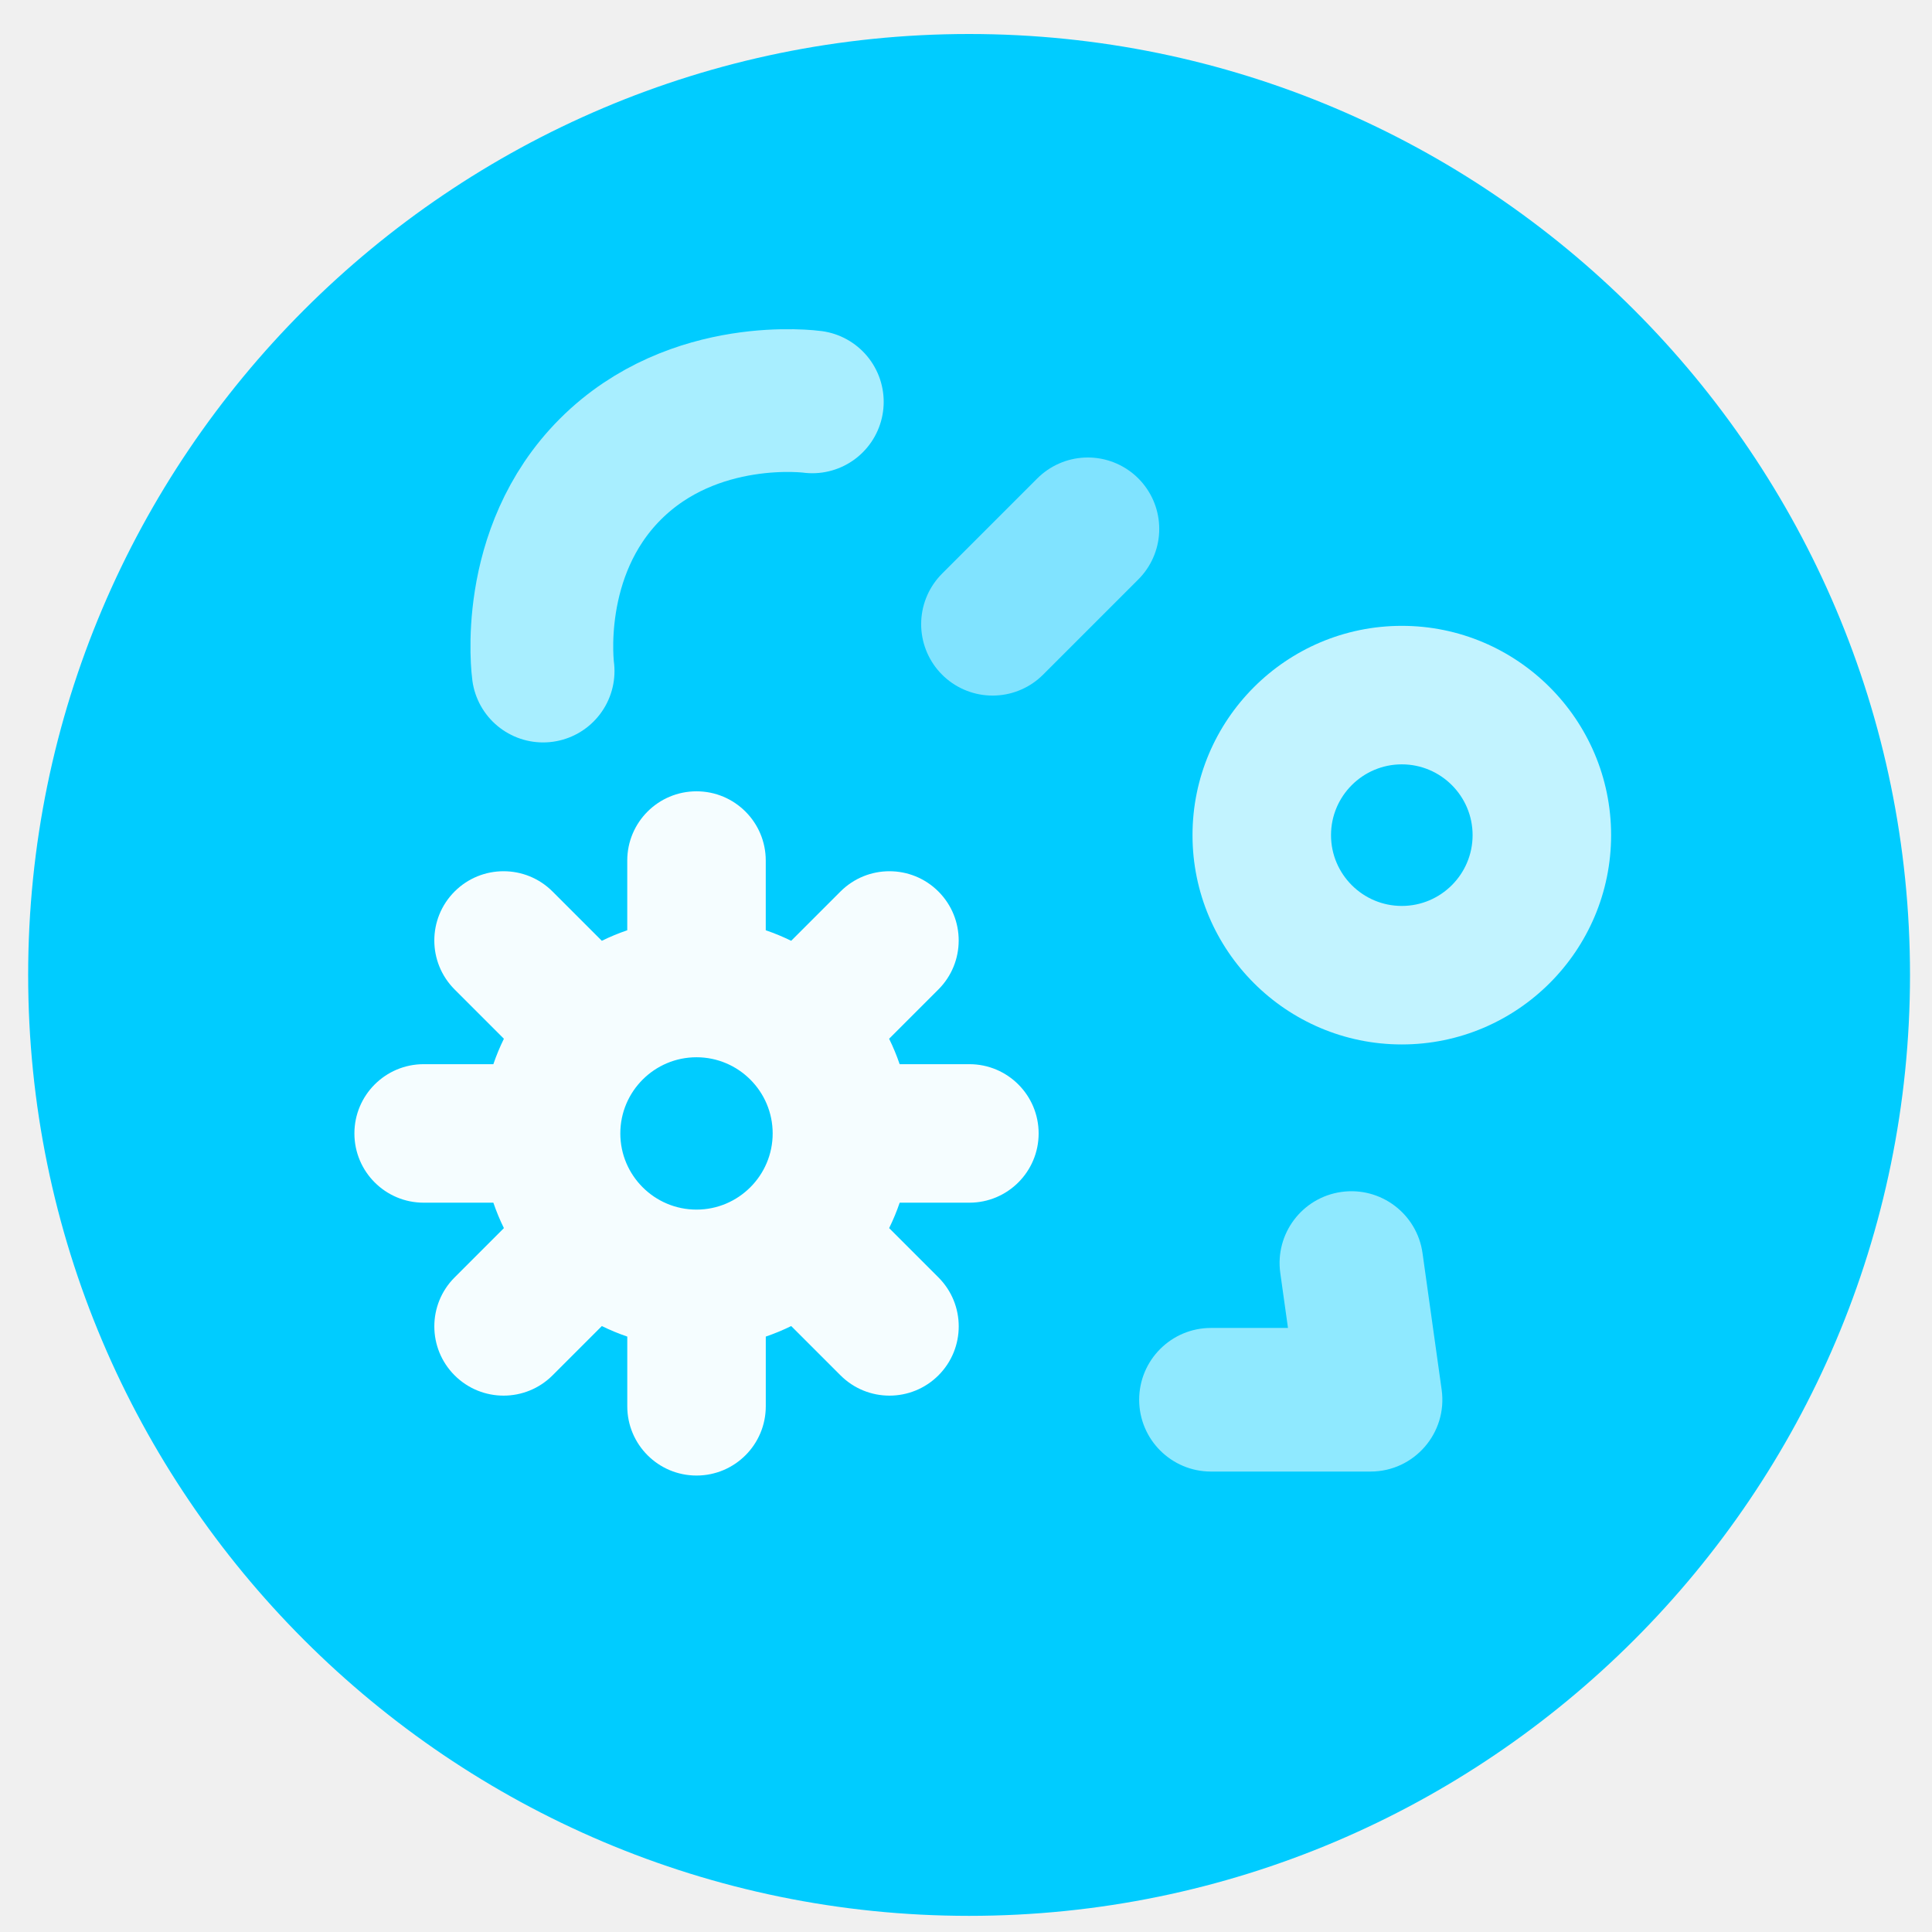
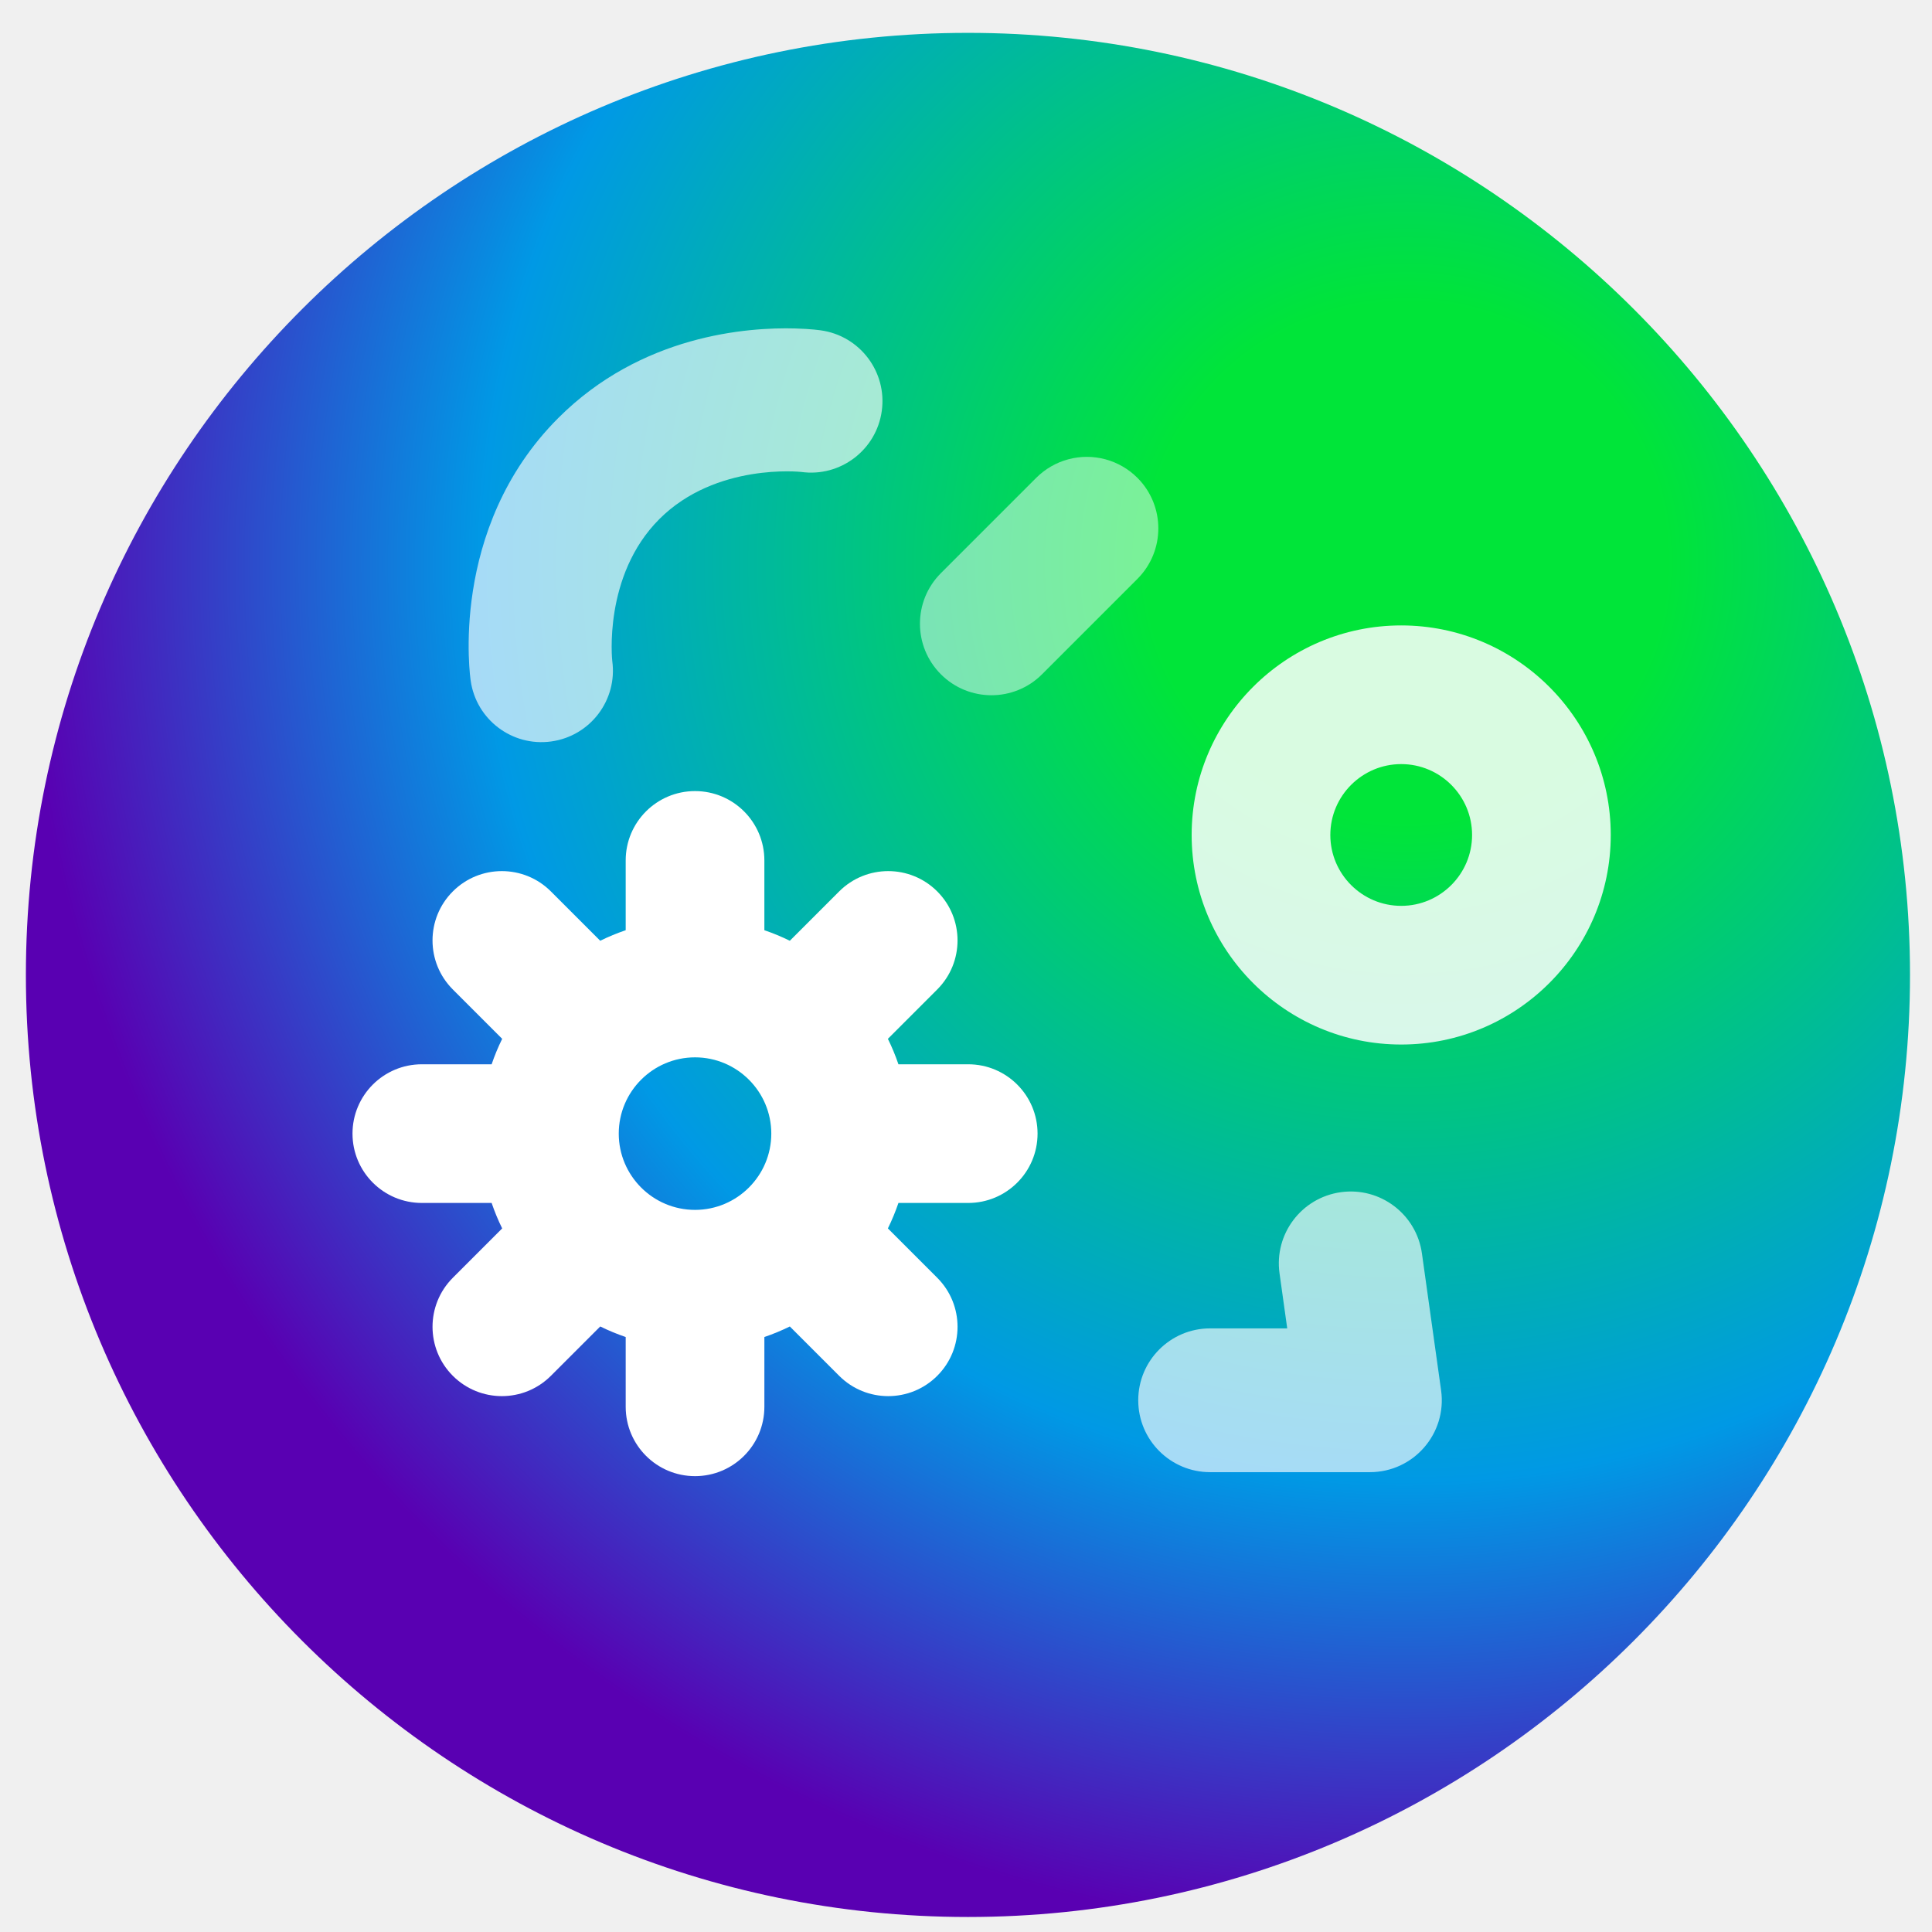
- <svg xmlns="http://www.w3.org/2000/svg" width="230" height="230" viewBox="0 0 60.854 60.854" version="1.1" id="svg5" xml:space="preserve">
+ <svg xmlns="http://www.w3.org/2000/svg" xmlns:xlink="http://www.w3.org/1999/xlink" width="230" height="230" viewBox="0 0 60.854 60.854" version="1.1" id="svg5" xml:space="preserve">
  <defs id="defs2">
+     <radialGradient id="radialGradient269" cx="77.121" cy="66.694" r="76.184" gradientTransform="rotate(-3.714,-608.323,2.714)" gradientUnits="userSpaceOnUse">
+       <stop offset="0.189" stop-color="#ce93d8" id="stop267" style="stop-color:#00e539;stop-opacity:1;" />
+       <stop offset="0.669" stop-color="#ce93d8" id="stop268" style="stop-color:#0099e5;stop-opacity:1;" />
+       <stop offset="1" stop-color="#ab47bc" id="stop269" style="stop-color:#5900b2;stop-opacity:1;" />
+     </radialGradient>
    <style id="style6568">.cls-1{fill:none;}.cls-2{clip-path:url(#clip-path);}</style>
    <style id="style6568-5">.cls-1{fill:none;}.cls-2{clip-path:url(#clip-path);}</style>
    <style id="style6568-9">.cls-1{fill:none;}.cls-2{clip-path:url(#clip-path);}</style>
    <style id="style22571">.cls-1{fill:#84d0f7;}.cls-2{fill:#aa392d;}.cls-3{fill:#7c211a;}.cls-4{fill:#e59973;}.cls-5{fill:#2d2d2d;}.cls-6{opacity:0.2;}.cls-7{opacity:0.3;}</style>
    <style id="style23309">
      .cls-1 {
        fill: none;
      }
    </style>
    <style id="style6568-7">.cls-1{fill:none;}.cls-2{clip-path:url(#clip-path);}</style>
    <style id="style6568-5-5">.cls-1{fill:none;}.cls-2{clip-path:url(#clip-path);}</style>
    <style id="style6568-9-3">.cls-1{fill:none;}.cls-2{clip-path:url(#clip-path);}</style>
    <style id="style22571-5">.cls-1{fill:#84d0f7;}.cls-2{fill:#aa392d;}.cls-3{fill:#7c211a;}.cls-4{fill:#e59973;}.cls-5{fill:#2d2d2d;}.cls-6{opacity:0.2;}.cls-7{opacity:0.3;}</style>
    <style id="style23309-6">
      .cls-1 {
        fill: none;
      }
    </style>
    <style id="style1-9">
      .cls-1 {
        fill: none;
      }
    </style>
    <style id="style1-8">.cls-1{fill:none;stroke:#020202;stroke-miterlimit:10;stroke-width:1.83px;}</style>
+     <radialGradient xlink:href="#radialGradient269" id="radialGradient70" cx="-900.037" cy="11331.435" fx="-900.037" fy="11331.435" r="192.017" gradientTransform="matrix(1.442056,-0.265134,0.2636464,1.433965,-2579.511,-5165.878)" gradientUnits="userSpaceOnUse" />
+     <radialGradient xlink:href="#radialGradient269" id="radialGradient229" gradientUnits="userSpaceOnUse" gradientTransform="matrix(1.442056,-0.265134,0.2636464,1.433965,-494.243,-5185.942)" cx="-900.037" cy="11331.435" fx="-900.037" fy="11331.435" r="192.017" />
  </defs>
  <g id="layer1" transform="translate(-1289.856,-1057.228)">
    <g id="g241" transform="matrix(0.3733826,0,0,0.3733826,169.4065,-936.3362)">
-       <path style="fill:#00ccff;fill-opacity:1;stroke-width:0.31" d="m 3082.558,5342.068 c -43.767,0 -79.375,35.607 -79.375,79.375 0,43.767 35.608,79.375 79.375,79.375 43.768,0 79.375,-35.608 79.375,-79.375 0,-43.768 -35.607,-79.375 -79.375,-79.375 z" id="path163" />
-       <path d="m 3069.333,5373.099 c 0,0 -9.979,-1.376 -17.032,5.677 -7.053,7.053 -5.677,17.032 -5.677,17.032" stroke="#1c274c" stroke-width="12.043" stroke-linecap="round" id="path165" style="fill:none;stroke:#a8eeff;stroke-opacity:1" />
-       <path d="m 3084.54,5391.852 8.034,-8.034" stroke="#1c274c" stroke-width="12.051" stroke-linecap="round" id="path166" style="fill:none;fill-opacity:1;stroke:#80e3ff;stroke-opacity:1" />
-       <path d="m 3082.581,5428.972 h -5.88 c -0.252,-0.737 -0.548,-1.454 -0.889,-2.145 l 4.159,-4.159 c 2.281,-2.281 2.281,-5.98 0,-8.262 -2.281,-2.281 -5.98,-2.281 -8.262,0 l -4.158,4.158 c -0.691,-0.341 -1.408,-0.637 -2.145,-0.889 v -5.88 c 0,-3.227 -2.616,-5.842 -5.842,-5.842 -3.227,0 -5.842,2.616 -5.842,5.842 v 5.88 c -0.737,0.252 -1.454,0.548 -2.145,0.889 l -4.158,-4.158 c -2.281,-2.281 -5.981,-2.281 -8.262,0 -2.281,2.281 -2.281,5.98 0,8.262 l 4.159,4.159 c -0.341,0.692 -0.637,1.408 -0.889,2.145 h -5.88 c -3.226,0 -5.842,2.616 -5.842,5.842 0,3.227 2.616,5.842 5.842,5.842 h 5.88 c 0.252,0.737 0.548,1.454 0.889,2.145 l -4.158,4.159 c -2.281,2.281 -2.281,5.98 0,8.262 2.282,2.281 5.981,2.281 8.262,0 l 4.159,-4.159 c 0.691,0.341 1.408,0.637 2.145,0.889 v 5.88 c 0,3.227 2.616,5.842 5.842,5.842 3.226,0 5.842,-2.616 5.842,-5.842 v -5.88 c 0.737,-0.252 1.454,-0.548 2.145,-0.889 l 4.159,4.159 c 2.281,2.281 5.98,2.281 8.262,0 2.281,-2.281 2.281,-5.98 0,-8.262 l -4.159,-4.159 c 0.341,-0.692 0.637,-1.408 0.889,-2.145 h 5.88 c 3.227,0 5.842,-2.616 5.842,-5.842 0,-3.226 -2.616,-5.842 -5.842,-5.842 z m -23.018,12.268 c -3.543,0 -6.426,-2.883 -6.426,-6.426 0,-3.543 2.883,-6.426 6.426,-6.426 3.543,0 6.426,2.883 6.426,6.426 0,3.543 -2.883,6.426 -6.426,6.426 z" id="path167" style="fill:#f5fdff;fill-opacity:1;stroke-width:0.31" />
-       <path d="m 3119.062,5391.995 c -9.736,0 -17.656,7.921 -17.656,17.656 0,9.736 7.92,17.656 17.656,17.656 9.736,0 17.656,-7.92 17.656,-17.656 0,-9.736 -7.92,-17.656 -17.656,-17.656 z m 0,23.628 c -3.293,0 -5.972,-2.679 -5.972,-5.972 0,-3.293 2.679,-5.972 5.972,-5.972 3.293,0 5.972,2.679 5.972,5.972 0,3.293 -2.679,5.972 -5.972,5.972 z" id="path168" style="fill:#c2f3ff;fill-opacity:1;stroke-width:0.31" />
-       <path d="m 3120.809,5444.908 c -0.464,-3.313 -3.528,-5.624 -6.839,-5.159 -3.313,0.464 -5.622,3.526 -5.159,6.839 l 0.649,4.635 h -6.496 c -3.345,0 -6.057,2.712 -6.057,6.057 0,3.345 2.712,6.057 6.057,6.057 h 13.461 c 3.68,0 6.508,-3.259 5.999,-6.898 z" id="path169" style="fill:#8fe9ff;fill-opacity:1;stroke-width:0.321" />
+       <g id="g32-3" transform="matrix(0.4138741,0,0,0.4138741,3487.765,700.9366)">
+         <path style="fill:url(#radialGradient70);fill-opacity:1;stroke-width:0.75" d="m -979.29,11213.64 c -105.878,0 -192.017,86.139 -192.017,192.017 0,105.879 86.138,192.017 192.017,192.017 105.879,0 192.017,-86.138 192.017,-192.017 0,-105.878 -86.138,-192.017 -192.017,-192.017 z" id="path163-7-2-1" />
+         <path style="baseline-shift:baseline;display:inline;overflow:visible;opacity:1;vector-effect:none;fill:#ffffff;fill-opacity:0.65;stroke-linecap:round;enable-background:accumulate;stop-color:#000000;stop-opacity:1" d="m -1014.475,11273.891 c -9.751,-0.271 -31.37,1.305 -48.312,18.248 -22.59,22.59 -17.863,53.494 -17.863,53.494 a 14.567,14.567 0 0 0 16.42,12.439 14.567,14.567 0 0 0 12.441,-16.42 c 0,0 -1.932,-17.376 9.604,-28.912 11.535,-11.535 28.912,-9.603 28.912,-9.603 a 14.567,14.567 0 0 0 16.422,-12.442 14.567,14.567 0 0 0 -12.441,-16.42 c 0,0 -1.931,-0.294 -5.182,-0.384 z" id="path165-6-2-9" />
+         <path style="baseline-shift:baseline;display:inline;overflow:visible;opacity:1;vector-effect:none;fill:#ffffff;fill-opacity:0.48;stroke-linecap:round;enable-background:accumulate;stop-color:#000000;stop-opacity:1" d="m -958.834,11300.559 a 14.576,14.576 0 0 0 -6.533,3.773 l -19.436,19.434 a 14.576,14.576 0 0 0 0,20.615 14.576,14.576 0 0 0 20.615,0 l 19.434,-19.436 a 14.576,14.576 0 0 0 0,-20.615 14.576,14.576 0 0 0 -14.08,-3.771 z" id="path166-0-8-4" />
+         <path d="m -979.235,11423.87 h -14.224 c -0.61,-1.784 -1.325,-3.517 -2.151,-5.189 l 10.06,-10.06 c 5.519,-5.518 5.519,-14.467 0,-19.986 -5.518,-5.518 -14.467,-5.518 -19.986,0 l -10.058,10.059 c -1.673,-0.825 -3.406,-1.542 -5.19,-2.151 v -14.225 c 0,-7.805 -6.328,-14.132 -14.133,-14.132 -7.805,0 -14.133,6.327 -14.133,14.132 v 14.225 c -1.784,0.609 -3.517,1.325 -5.19,2.151 l -10.058,-10.059 c -5.518,-5.518 -14.467,-5.518 -19.986,0 -5.519,5.519 -5.519,14.468 0,19.986 l 10.06,10.06 c -0.825,1.673 -1.541,3.406 -2.151,5.189 h -14.225 c -7.805,0 -14.133,6.327 -14.133,14.132 0,7.806 6.328,14.133 14.133,14.133 h 14.224 c 0.61,1.784 1.325,3.517 2.151,5.19 l -10.058,10.06 c -5.519,5.518 -5.519,14.467 0,19.986 5.521,5.519 14.467,5.519 19.986,0 l 10.06,-10.06 c 1.673,0.825 3.405,1.542 5.188,2.151 v 14.225 c 0,7.805 6.328,14.132 14.133,14.132 7.805,0 14.133,-6.327 14.133,-14.132 v -14.225 c 1.784,-0.609 3.516,-1.325 5.188,-2.151 l 10.06,10.06 c 5.519,5.519 14.467,5.519 19.986,0 5.519,-5.518 5.519,-14.467 0,-19.986 l -10.06,-10.06 c 0.825,-1.673 1.541,-3.406 2.151,-5.19 h 14.224 c 7.805,0 14.133,-6.327 14.133,-14.133 0,-7.805 -6.327,-14.132 -14.133,-14.132 z m -55.683,29.678 c -8.572,0 -15.546,-6.974 -15.546,-15.546 0,-8.571 6.974,-15.545 15.546,-15.545 8.572,0 15.546,6.974 15.546,15.545 0,8.572 -6.974,15.546 -15.546,15.546 z" id="path167-9-9-7" style="fill:#ffffff;fill-opacity:1;stroke-width:0.75" />
+         <path d="m -890.981,11334.42 c -23.551,0 -42.712,19.161 -42.712,42.712 0,23.552 19.161,42.712 42.712,42.712 23.551,0 42.713,-19.16 42.713,-42.712 0,-23.551 -19.161,-42.712 -42.713,-42.712 z m 0,57.159 c -7.966,0 -14.446,-6.481 -14.446,-14.447 0,-7.965 6.481,-14.447 14.446,-14.447 7.966,0 14.447,6.482 14.447,14.447 0,7.966 -6.481,14.447 -14.447,14.447 z" id="path168-7-7-8" style="fill:#ffffff;fill-opacity:0.848;stroke-width:0.75" />
+         <path d="m -886.757,11462.422 c -1.122,-8.014 -8.534,-13.604 -16.545,-12.479 -8.014,1.123 -13.601,8.529 -12.479,16.545 l 1.57,11.213 h -15.714 c -8.093,0 -14.654,6.561 -14.654,14.654 0,8.092 6.561,14.653 14.654,14.653 h 32.564 c 8.903,0 15.745,-7.883 14.512,-16.686 z" id="path169-5-36-4" style="fill:#ffffff;fill-opacity:0.65;stroke-width:0.778" />
+         <path style="baseline-shift:baseline;display:inline;overflow:visible;opacity:1;vector-effect:none;fill:#ffffff;fill-opacity:0.65;stroke-linecap:round;enable-background:accumulate;stop-color:#000000;stop-opacity:1" d="m 1066.687,11242.457 c -9.751,-0.271 -31.37,1.305 -48.312,18.248 -22.59,22.59 -17.863,53.494 -17.863,53.494 a 14.567,14.567 0 0 0 16.42,12.439 14.567,14.567 0 0 0 12.441,-16.42 c 0,0 -1.932,-17.376 9.604,-28.912 11.535,-11.535 28.912,-9.603 28.912,-9.603 a 14.567,14.567 0 0 0 16.422,-12.442 14.567,14.567 0 0 0 -12.441,-16.42 c 0,0 -1.931,-0.294 -5.182,-0.384 z" id="path77" />
+         <path style="baseline-shift:baseline;display:inline;overflow:visible;opacity:1;vector-effect:none;fill:#ffffff;fill-opacity:0.48;stroke-linecap:round;enable-background:accumulate;stop-color:#000000;stop-opacity:1" d="m 1122.328,11269.125 a 14.576,14.576 0 0 0 -6.533,3.773 l -19.436,19.434 a 14.576,14.576 0 0 0 0,20.615 14.576,14.576 0 0 0 20.615,0 l 19.434,-19.436 a 14.576,14.576 0 0 0 0,-20.615 14.576,14.576 0 0 0 -14.08,-3.771 z" id="path78" />
+         <path d="m 1101.927,11392.436 h -14.224 c -0.61,-1.784 -1.325,-3.517 -2.151,-5.189 l 10.06,-10.06 c 5.519,-5.518 5.519,-14.467 0,-19.986 -5.518,-5.518 -14.467,-5.518 -19.986,0 l -10.058,10.059 c -1.673,-0.825 -3.406,-1.542 -5.19,-2.151 v -14.225 c 0,-7.805 -6.328,-14.132 -14.133,-14.132 -7.805,0 -14.133,6.327 -14.133,14.132 v 14.225 c -1.784,0.609 -3.517,1.325 -5.19,2.151 l -10.058,-10.059 c -5.518,-5.518 -14.467,-5.518 -19.986,0 -5.519,5.519 -5.519,14.468 0,19.986 l 10.06,10.06 c -0.825,1.673 -1.541,3.406 -2.151,5.189 h -14.225 c -7.805,0 -14.133,6.327 -14.133,14.132 0,7.806 6.328,14.133 14.133,14.133 h 14.224 c 0.61,1.784 1.325,3.517 2.151,5.19 l -10.058,10.06 c -5.519,5.518 -5.519,14.467 0,19.986 5.521,5.519 14.467,5.519 19.986,0 l 10.06,-10.06 c 1.673,0.825 3.405,1.542 5.188,2.151 v 14.225 c 0,7.805 6.328,14.132 14.133,14.132 7.805,0 14.133,-6.327 14.133,-14.132 v -14.225 c 1.784,-0.609 3.516,-1.325 5.188,-2.151 l 10.06,10.06 c 5.519,5.519 14.467,5.519 19.986,0 5.519,-5.518 5.519,-14.467 0,-19.986 l -10.06,-10.06 c 0.825,-1.673 1.541,-3.406 2.151,-5.19 h 14.224 c 7.805,0 14.133,-6.327 14.133,-14.133 0,-7.805 -6.327,-14.132 -14.133,-14.132 z m -55.683,29.678 c -8.572,0 -15.546,-6.974 -15.546,-15.546 0,-8.571 6.974,-15.545 15.546,-15.545 8.572,0 15.546,6.974 15.546,15.545 0,8.572 -6.974,15.546 -15.546,15.546 z" id="path79" style="fill:#ffffff;fill-opacity:1;stroke-width:0.75" />
+         <path d="m 1190.181,11302.986 c -23.551,0 -42.712,19.161 -42.712,42.712 0,23.552 19.16,42.712 42.712,42.712 23.551,0 42.712,-19.16 42.712,-42.712 0,-23.551 -19.16,-42.712 -42.712,-42.712 z m 0,57.159 c -7.966,0 -14.446,-6.481 -14.446,-14.447 0,-7.965 6.481,-14.447 14.446,-14.447 7.966,0 14.447,6.482 14.447,14.447 0,7.966 -6.481,14.447 -14.447,14.447 z" id="path80" style="fill:#ffffff;fill-opacity:0.848;stroke-width:0.75" />
+         <path d="m 1194.405,11430.988 c -1.122,-8.014 -8.534,-13.604 -16.545,-12.479 -8.014,1.123 -13.601,8.529 -12.479,16.545 l 1.57,11.213 h -15.714 c -8.093,0 -14.654,6.561 -14.654,14.654 0,8.092 6.561,14.653 14.654,14.653 h 32.564 c 8.903,0 15.745,-7.883 14.512,-16.686 z" id="path81" style="fill:#ffffff;fill-opacity:0.65;stroke-width:0.778" />
+         <path style="fill:url(#radialGradient229);fill-opacity:1;stroke-width:0.75" d="m 1105.978,11193.576 c -105.879,0 -192.017,86.139 -192.017,192.017 0,105.879 86.138,192.017 192.017,192.017 105.879,0 192.017,-86.138 192.017,-192.017 0,-105.878 -86.138,-192.017 -192.017,-192.017 z" id="path216" />
+         <path style="baseline-shift:baseline;display:inline;overflow:visible;opacity:1;vector-effect:none;fill:#ffffff;fill-opacity:0.65;stroke-linecap:round;enable-background:accumulate;stop-color:#000000;stop-opacity:1" d="m 1070.794,11253.827 c -9.751,-0.271 -31.37,1.305 -48.312,18.248 -22.59,22.59 -17.863,53.494 -17.863,53.494 a 14.567,14.567 0 0 0 16.42,12.439 14.567,14.567 0 0 0 12.441,-16.42 c 0,0 -1.932,-17.376 9.604,-28.912 11.535,-11.535 28.912,-9.603 28.912,-9.603 a 14.567,14.567 0 0 0 16.422,-12.442 14.567,14.567 0 0 0 -12.441,-16.42 c 0,0 -1.931,-0.294 -5.182,-0.384 z" id="path217" />
+         <path style="baseline-shift:baseline;display:inline;overflow:visible;opacity:1;vector-effect:none;fill:#ffffff;fill-opacity:0.48;stroke-linecap:round;enable-background:accumulate;stop-color:#000000;stop-opacity:1" d="m 1126.434,11280.495 a 14.576,14.576 0 0 0 -6.533,3.773 l -19.436,19.434 a 14.576,14.576 0 0 0 0,20.615 14.576,14.576 0 0 0 20.615,0 l 19.434,-19.436 a 14.576,14.576 0 0 0 0,-20.615 14.576,14.576 0 0 0 -14.08,-3.771 z" id="path218" />
+         <path d="m 1106.034,11403.806 h -14.224 c -0.61,-1.784 -1.325,-3.517 -2.151,-5.189 l 10.06,-10.06 c 5.519,-5.518 5.519,-14.467 0,-19.986 -5.518,-5.518 -14.467,-5.518 -19.986,0 l -10.058,10.059 c -1.673,-0.825 -3.406,-1.542 -5.19,-2.151 v -14.225 c 0,-7.805 -6.328,-14.132 -14.133,-14.132 -7.805,0 -14.133,6.327 -14.133,14.132 v 14.225 c -1.784,0.609 -3.517,1.325 -5.19,2.151 l -10.058,-10.059 c -5.518,-5.518 -14.467,-5.518 -19.986,0 -5.519,5.519 -5.519,14.468 0,19.986 l 10.06,10.06 c -0.825,1.673 -1.541,3.406 -2.151,5.189 h -14.225 c -7.805,0 -14.133,6.327 -14.133,14.132 0,7.806 6.328,14.133 14.133,14.133 h 14.224 c 0.61,1.784 1.325,3.517 2.151,5.19 l -10.058,10.06 c -5.519,5.518 -5.519,14.467 0,19.986 5.521,5.519 14.467,5.519 19.986,0 l 10.06,-10.06 c 1.673,0.825 3.405,1.542 5.188,2.151 v 14.225 c 0,7.805 6.328,14.132 14.133,14.132 7.805,0 14.133,-6.327 14.133,-14.132 v -14.225 c 1.784,-0.609 3.516,-1.325 5.188,-2.151 l 10.06,10.06 c 5.519,5.519 14.467,5.519 19.986,0 5.519,-5.518 5.519,-14.467 0,-19.986 l -10.06,-10.06 c 0.825,-1.673 1.541,-3.406 2.151,-5.19 h 14.224 c 7.805,0 14.133,-6.327 14.133,-14.133 0,-7.805 -6.327,-14.132 -14.133,-14.132 z m -55.683,29.678 c -8.572,0 -15.546,-6.974 -15.546,-15.546 0,-8.571 6.974,-15.545 15.546,-15.545 8.572,0 15.546,6.974 15.546,15.545 0,8.572 -6.974,15.546 -15.546,15.546 z" id="path219" style="fill:#ffffff;fill-opacity:1;stroke-width:0.75" />
+         <path d="m 1194.287,11314.356 c -23.551,0 -42.712,19.161 -42.712,42.712 0,23.552 19.16,42.712 42.712,42.712 23.551,0 42.712,-19.16 42.712,-42.712 0,-23.551 -19.16,-42.712 -42.712,-42.712 z m 0,57.159 c -7.966,0 -14.446,-6.481 -14.446,-14.447 0,-7.965 6.481,-14.447 14.446,-14.447 7.966,0 14.447,6.482 14.447,14.447 0,7.966 -6.481,14.447 -14.447,14.447 z" id="path220" style="fill:#ffffff;fill-opacity:0.848;stroke-width:0.75" />
+         <path d="m 1198.512,11442.358 c -1.122,-8.014 -8.534,-13.604 -16.545,-12.479 -8.014,1.123 -13.601,8.529 -12.479,16.545 l 1.57,11.213 h -15.714 c -8.093,0 -14.654,6.561 -14.654,14.654 0,8.092 6.561,14.653 14.654,14.653 h 32.564 c 8.903,0 15.745,-7.883 14.512,-16.686 z" id="path221" style="fill:#ffffff;fill-opacity:0.65;stroke-width:0.778" />
+       </g>
+       <g id="g242-7-5" transform="matrix(1.001207,0,0,1.001207,882.439,158.1183)">
+         <g style="fill:#00ccff;fill-opacity:1" id="g63-6-9-6" transform="matrix(0.3100586,0,0,0.3100586,2820.534,5574.662)">
+           <g id="g62-4-3-9" style="fill:#00ccff;fill-opacity:1">
+             <g id="g61-1-5-3" style="fill:#00ccff;fill-opacity:1">
+               <g id="g60-2-7-7" style="fill:#00ccff;fill-opacity:1" transform="translate(-157.3333,208)">
+ 			
+ 			
+ 			
+ 			
+ 			
+ 		</g>
+             </g>
+           </g>
+         </g>
+       </g>
    </g>
  </g>
  <style type="text/css" id="style1941">
	.st0{fill:none;stroke:#000000;stroke-width:2;stroke-linecap:round;stroke-linejoin:round;stroke-miterlimit:10;}
</style>
  <style type="text/css" id="style1941-0">
	.st0{fill:none;stroke:#000000;stroke-width:2;stroke-linecap:round;stroke-linejoin:round;stroke-miterlimit:10;}
</style>
  <style type="text/css" id="style1941-7">
	.st0{fill:none;stroke:#000000;stroke-width:2;stroke-linecap:round;stroke-linejoin:round;stroke-miterlimit:10;}
</style>
  <style type="text/css" id="style22485">
	.st0{fill:none;stroke:#6C3DB7;stroke-width:4;stroke-linecap:round;stroke-linejoin:round;stroke-miterlimit:10;}
	.st1{fill:none;stroke:#1F992A;stroke-width:4;stroke-linecap:round;stroke-linejoin:round;stroke-miterlimit:10;}
	.st2{fill:none;stroke:#6A83BA;stroke-width:4;stroke-linecap:round;stroke-linejoin:round;stroke-miterlimit:10;}
	.st3{fill:#8A8AFF;stroke:#8A8AFF;stroke-width:2;stroke-linecap:round;stroke-linejoin:round;stroke-miterlimit:10;}
	.st4{fill:#6C3DB7;stroke:#6C3DB7;stroke-width:2;stroke-linecap:round;stroke-linejoin:round;stroke-miterlimit:10;}
	.st5{fill:#A576FF;stroke:#A576FF;stroke-width:2;stroke-linecap:round;stroke-linejoin:round;stroke-miterlimit:10;}
	.st6{fill:#F2BB41;stroke:#F2BB41;stroke-width:2;stroke-linecap:round;stroke-linejoin:round;stroke-miterlimit:10;}
	.st7{fill:#E08838;stroke:#E08838;stroke-width:2;stroke-linecap:round;stroke-linejoin:round;stroke-miterlimit:10;}
	.st8{fill:#1F992A;stroke:#1F992A;stroke-width:2;stroke-linecap:round;stroke-linejoin:round;stroke-miterlimit:10;}
	.st9{fill:#5EC11E;stroke:#5EC11E;stroke-width:2;stroke-linecap:round;stroke-linejoin:round;stroke-miterlimit:10;}
	.st10{fill:#E3FAFF;stroke:#E3FAFF;stroke-width:2;stroke-linecap:round;stroke-linejoin:round;stroke-miterlimit:10;}
	.st11{fill:#FF5093;stroke:#FF5093;stroke-width:2;stroke-linecap:round;stroke-linejoin:round;stroke-miterlimit:10;}
	.st12{fill:#B7257F;stroke:#B7257F;stroke-width:2;stroke-linecap:round;stroke-linejoin:round;stroke-miterlimit:10;}
	.st13{fill:#5189E5;stroke:#5189E5;stroke-width:2;stroke-linecap:round;stroke-linejoin:round;stroke-miterlimit:10;}
	.st14{fill:#6EBAFF;stroke:#6EBAFF;stroke-width:2;stroke-linecap:round;stroke-linejoin:round;stroke-miterlimit:10;}
	.st15{fill:#EDD977;stroke:#EDD977;stroke-width:2;stroke-linecap:round;stroke-linejoin:round;stroke-miterlimit:10;}
	.st16{fill:#8C43FF;stroke:#8C43FF;stroke-width:2;stroke-linecap:round;stroke-linejoin:round;stroke-miterlimit:10;}
	.st17{fill:#5252BA;stroke:#5252BA;stroke-width:2;stroke-linecap:round;stroke-linejoin:round;stroke-miterlimit:10;}
	.st18{fill:none;stroke:#E3FAFF;stroke-width:4;stroke-linecap:round;stroke-linejoin:round;stroke-miterlimit:10;}
	.st19{fill:#354C75;stroke:#354C75;stroke-width:2;stroke-linecap:round;stroke-linejoin:round;stroke-miterlimit:10;}
</style>
  <style type="text/css" id="style23106">
	.st0{fill:none;stroke:#000000;stroke-width:2;stroke-linecap:round;stroke-linejoin:round;stroke-miterlimit:10;}
	.st1{fill:none;stroke:#000000;stroke-width:2;stroke-linejoin:round;stroke-miterlimit:10;}
</style>
  <style type="text/css" id="style1941-1">
	.st0{fill:none;stroke:#000000;stroke-width:2;stroke-linecap:round;stroke-linejoin:round;stroke-miterlimit:10;}
</style>
  <style type="text/css" id="style1941-0-8">
	.st0{fill:none;stroke:#000000;stroke-width:2;stroke-linecap:round;stroke-linejoin:round;stroke-miterlimit:10;}
</style>
  <style type="text/css" id="style1941-7-7">
	.st0{fill:none;stroke:#000000;stroke-width:2;stroke-linecap:round;stroke-linejoin:round;stroke-miterlimit:10;}
</style>
  <style type="text/css" id="style22485-9">
	.st0{fill:none;stroke:#6C3DB7;stroke-width:4;stroke-linecap:round;stroke-linejoin:round;stroke-miterlimit:10;}
	.st1{fill:none;stroke:#1F992A;stroke-width:4;stroke-linecap:round;stroke-linejoin:round;stroke-miterlimit:10;}
	.st2{fill:none;stroke:#6A83BA;stroke-width:4;stroke-linecap:round;stroke-linejoin:round;stroke-miterlimit:10;}
	.st3{fill:#8A8AFF;stroke:#8A8AFF;stroke-width:2;stroke-linecap:round;stroke-linejoin:round;stroke-miterlimit:10;}
	.st4{fill:#6C3DB7;stroke:#6C3DB7;stroke-width:2;stroke-linecap:round;stroke-linejoin:round;stroke-miterlimit:10;}
	.st5{fill:#A576FF;stroke:#A576FF;stroke-width:2;stroke-linecap:round;stroke-linejoin:round;stroke-miterlimit:10;}
	.st6{fill:#F2BB41;stroke:#F2BB41;stroke-width:2;stroke-linecap:round;stroke-linejoin:round;stroke-miterlimit:10;}
	.st7{fill:#E08838;stroke:#E08838;stroke-width:2;stroke-linecap:round;stroke-linejoin:round;stroke-miterlimit:10;}
	.st8{fill:#1F992A;stroke:#1F992A;stroke-width:2;stroke-linecap:round;stroke-linejoin:round;stroke-miterlimit:10;}
	.st9{fill:#5EC11E;stroke:#5EC11E;stroke-width:2;stroke-linecap:round;stroke-linejoin:round;stroke-miterlimit:10;}
	.st10{fill:#E3FAFF;stroke:#E3FAFF;stroke-width:2;stroke-linecap:round;stroke-linejoin:round;stroke-miterlimit:10;}
	.st11{fill:#FF5093;stroke:#FF5093;stroke-width:2;stroke-linecap:round;stroke-linejoin:round;stroke-miterlimit:10;}
	.st12{fill:#B7257F;stroke:#B7257F;stroke-width:2;stroke-linecap:round;stroke-linejoin:round;stroke-miterlimit:10;}
	.st13{fill:#5189E5;stroke:#5189E5;stroke-width:2;stroke-linecap:round;stroke-linejoin:round;stroke-miterlimit:10;}
	.st14{fill:#6EBAFF;stroke:#6EBAFF;stroke-width:2;stroke-linecap:round;stroke-linejoin:round;stroke-miterlimit:10;}
	.st15{fill:#EDD977;stroke:#EDD977;stroke-width:2;stroke-linecap:round;stroke-linejoin:round;stroke-miterlimit:10;}
	.st16{fill:#8C43FF;stroke:#8C43FF;stroke-width:2;stroke-linecap:round;stroke-linejoin:round;stroke-miterlimit:10;}
	.st17{fill:#5252BA;stroke:#5252BA;stroke-width:2;stroke-linecap:round;stroke-linejoin:round;stroke-miterlimit:10;}
	.st18{fill:none;stroke:#E3FAFF;stroke-width:4;stroke-linecap:round;stroke-linejoin:round;stroke-miterlimit:10;}
	.st19{fill:#354C75;stroke:#354C75;stroke-width:2;stroke-linecap:round;stroke-linejoin:round;stroke-miterlimit:10;}
</style>
  <style type="text/css" id="style23106-2">
	.st0{fill:none;stroke:#000000;stroke-width:2;stroke-linecap:round;stroke-linejoin:round;stroke-miterlimit:10;}
	.st1{fill:none;stroke:#000000;stroke-width:2;stroke-linejoin:round;stroke-miterlimit:10;}
</style>
  <style type="text/css" id="style4736">

	.st0{fill:#D1D1D1;}
	.st1{fill:#454545;}

</style>
  <style type="text/css" id="style1">
	.st0{fill:none;stroke:#000000;stroke-width:2;stroke-linecap:round;stroke-linejoin:round;stroke-miterlimit:10;}
</style>
  <style type="text/css" id="style1-4">
	.linesandangles_een{fill:#111918;}
</style>
  <style type="text/css" id="style1-2">
	.st0{fill:#000000;}
</style>
  <style type="text/css" id="style1-5">
	.st0{fill:#000000;}
</style>
  <style type="text/css" id="style1-1">
	.st0{fill:#000000;}
</style>
  <style type="text/css" id="style1-0">
	.st0{fill:#F26E91;}
	.st1{fill:#00A779;}
	.st2{fill:#C4FFC9;}
	.st3{fill:#AB630A;}
	.st4{fill:#C98C40;}
	.st5{fill:#15AA78;}
	.st6{fill:#FF9000;}
	.st7{fill:#FCEECF;}
	.st8{fill:#FFE940;}
	.st9{fill:#F0E3CE;}
	.st10{fill:#FFB5C5;}
	.st11{fill:#91EDFF;}
	.st12{fill:#7191F0;}
	.st13{fill:#363636;}
	.st14{fill:#565656;}
	.st15{fill:#F3DF4D;}
	.st16{fill:#CD4A77;}
	.st17{fill:#577AE6;}
	.st18{fill:#F4D100;}
</style>
  <style type="text/css" id="style1-56">
	.st0{fill:#000000;}
</style>
</svg>
